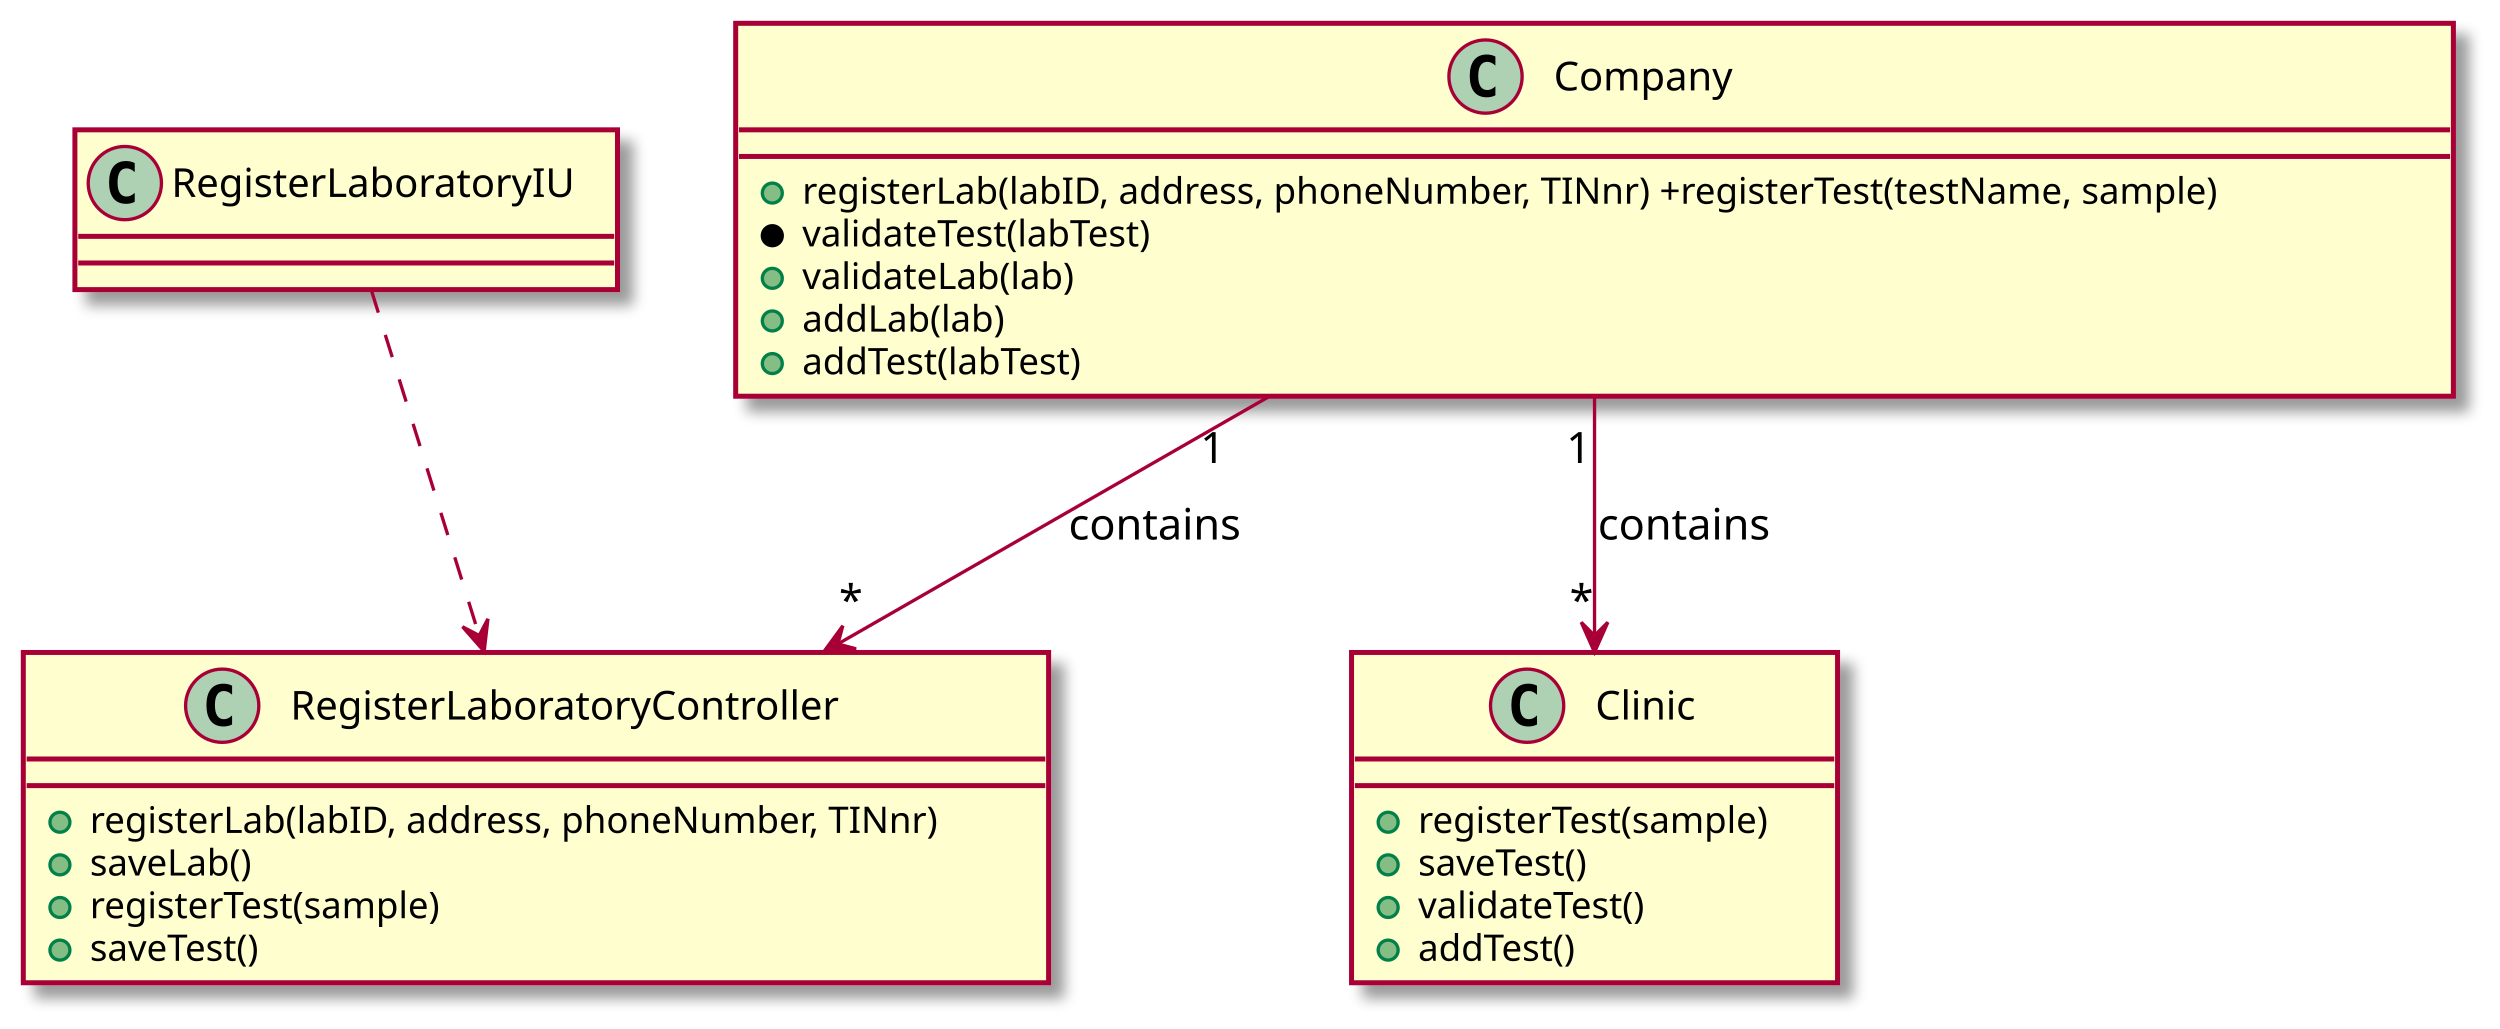
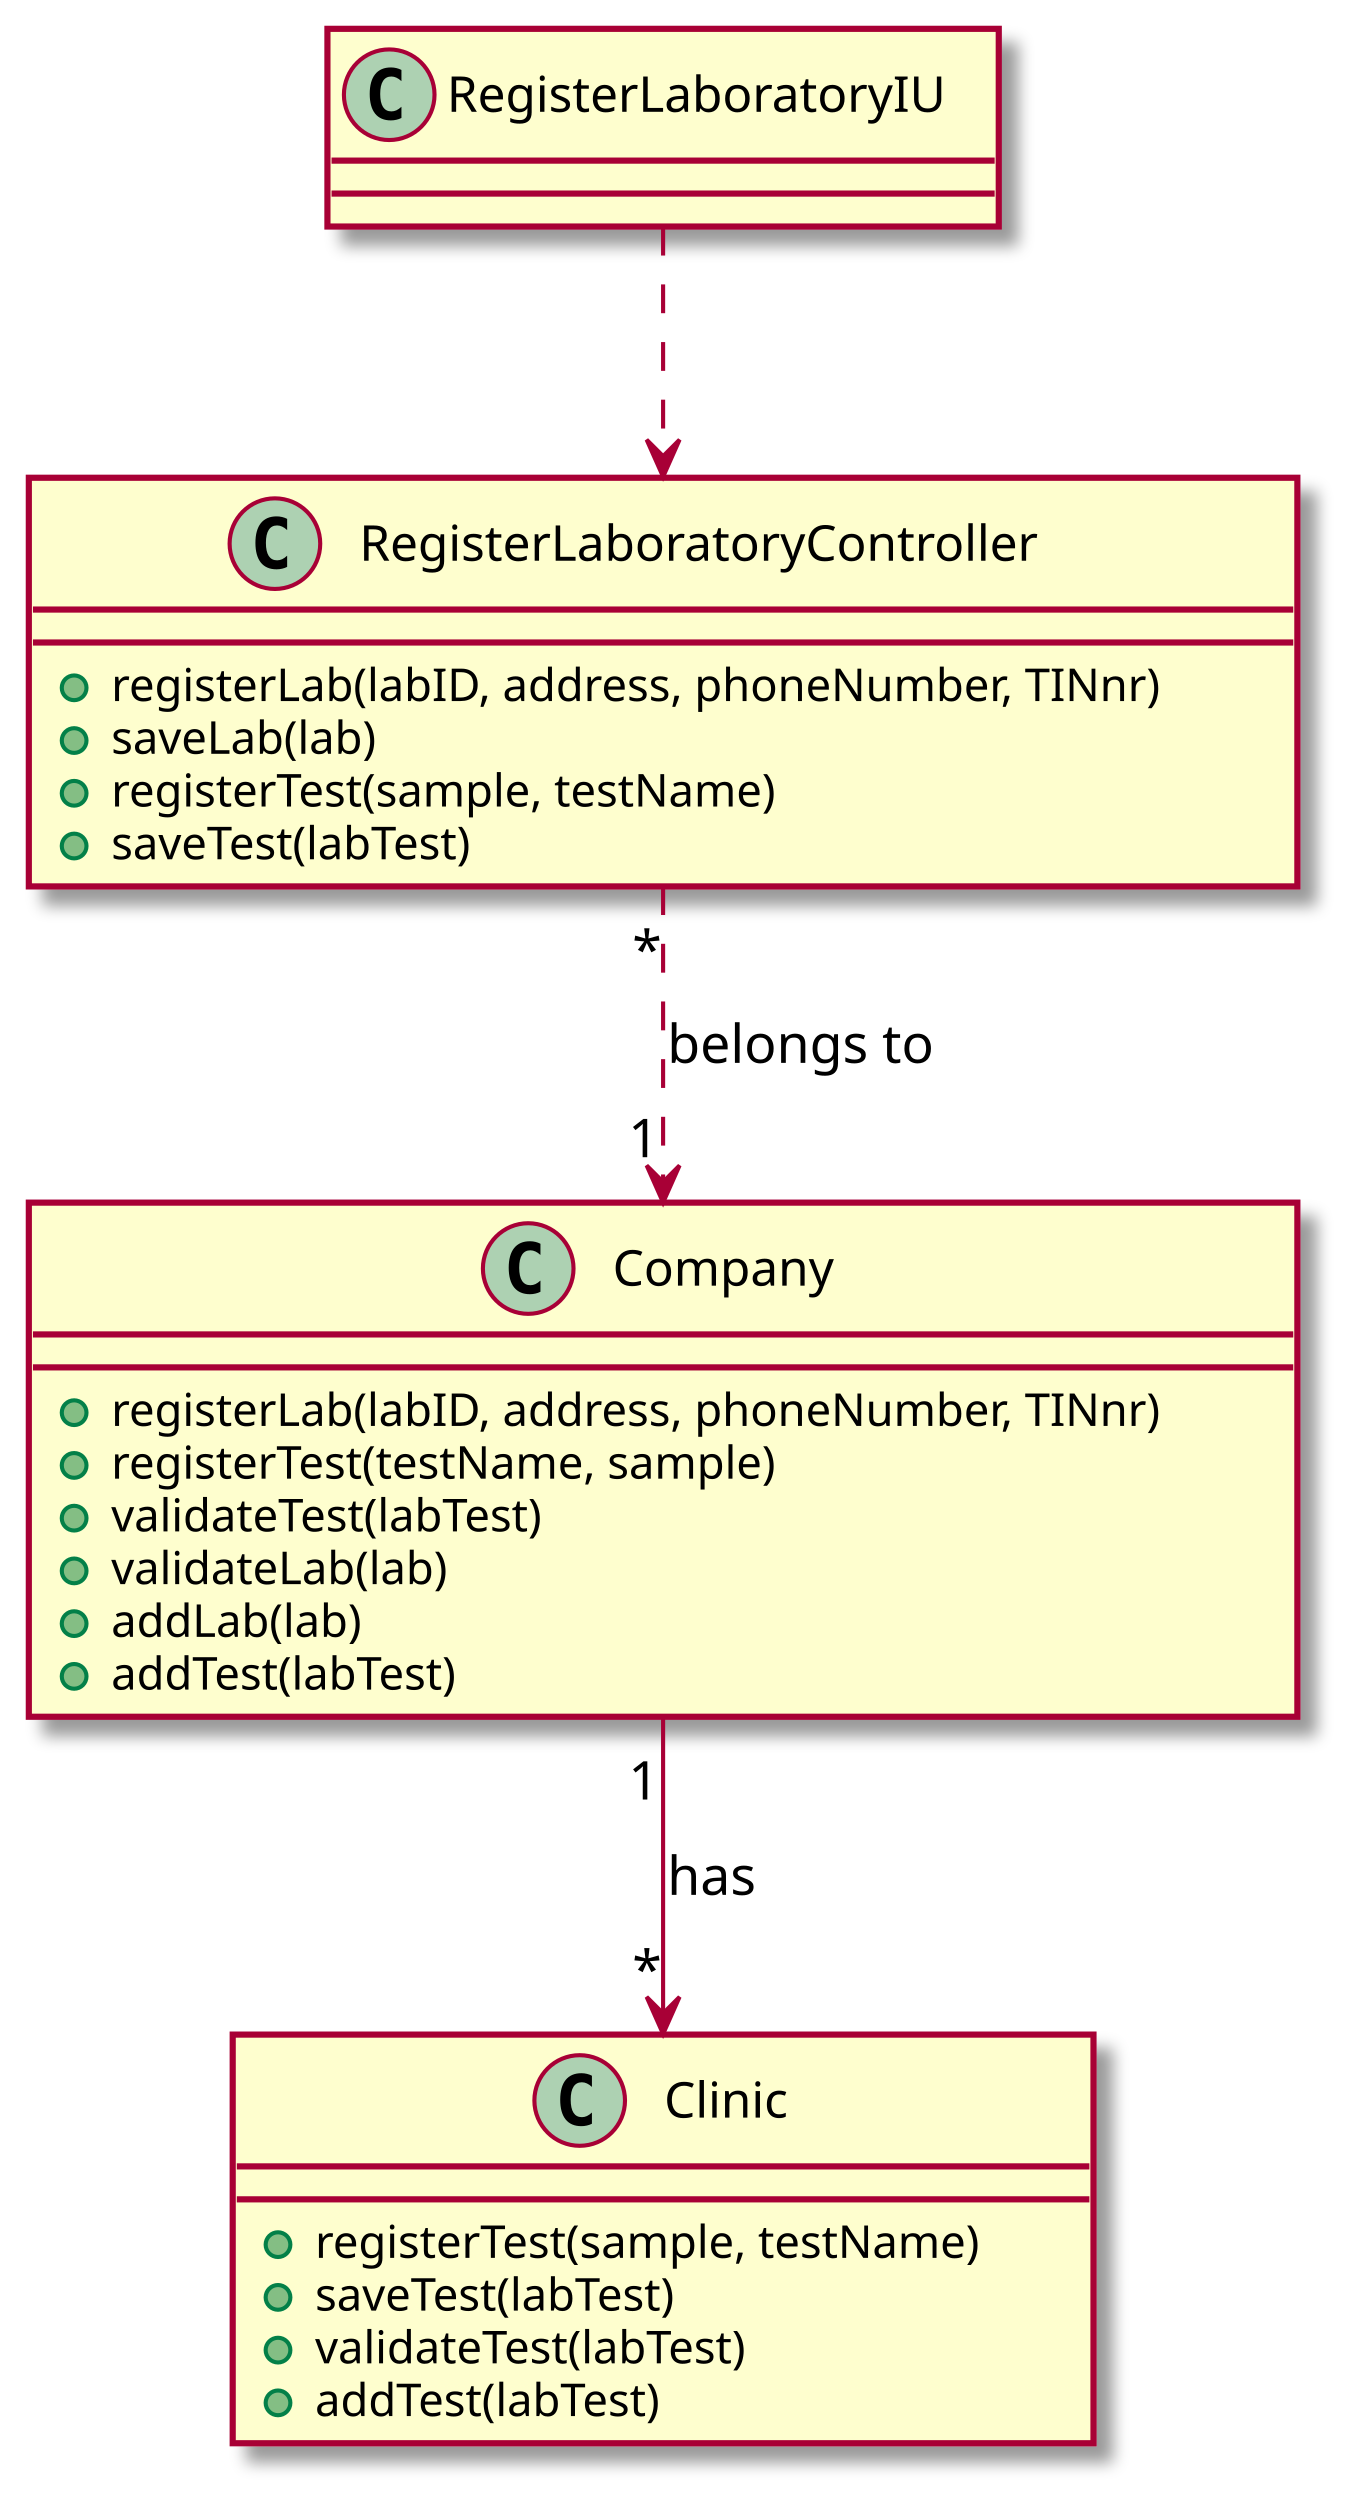
- <svg xmlns="http://www.w3.org/2000/svg" contentScriptType="application/ecmascript" contentStyleType="text/css" height="309px" preserveAspectRatio="none" style="width:751px;height:309px;" version="1.1" viewBox="0 0 751 309" width="751px" zoomAndPan="magnify">
+ <svg xmlns="http://www.w3.org/2000/svg" contentScriptType="application/ecmascript" contentStyleType="text/css" height="607px" preserveAspectRatio="none" style="width:329px;height:607px;" version="1.1" viewBox="0 0 329 607" width="329px" zoomAndPan="magnify">
  <defs>
-     <filter height="300%" id="fy1zwq7a6lm8u" width="300%" x="-1" y="-1">
+     <filter height="300%" id="f1i3ig8syns6ls" width="300%" x="-1" y="-1">
      <feGaussianBlur result="blurOut" stdDeviation="2.0" />
      <feColorMatrix in="blurOut" result="blurOut2" type="matrix" values="0 0 0 0 0 0 0 0 0 0 0 0 0 0 0 0 0 0 .4 0" />
      <feOffset dx="4.0" dy="4.0" in="blurOut2" result="blurOut3" />
      <feBlend in="SourceGraphic" in2="blurOut3" mode="normal" />
    </filter>
  </defs>
  <g>
-     <rect codeLine="3" fill="#FEFECE" filter="url(#fy1zwq7a6lm8u)" height="48" id="RegisterLaboratoryIU" style="stroke:#A80036;stroke-width:1.5;" width="163" x="22.5" y="39" />
-     <ellipse cx="37.5" cy="55" fill="#ADD1B2" rx="11" ry="11" style="stroke:#A80036;stroke-width:1.0;" />
-     <path d="M40.469,60.641 Q39.891,60.938 39.25,61.078 Q38.609,61.234 37.906,61.234 Q35.406,61.234 34.078,59.594 Q32.766,57.938 32.766,54.812 Q32.766,51.688 34.078,50.031 Q35.406,48.375 37.906,48.375 Q38.609,48.375 39.25,48.531 Q39.906,48.688 40.469,48.984 L40.469,51.703 Q39.844,51.125 39.25,50.859 Q38.656,50.578 38.031,50.578 Q36.688,50.578 36,51.656 Q35.312,52.719 35.312,54.812 Q35.312,56.906 36,57.984 Q36.688,59.047 38.031,59.047 Q38.656,59.047 39.25,58.781 Q39.844,58.5 40.469,57.922 L40.469,60.641 Z " fill="#000000" />
-     <text fill="#000000" font-family="sans-serif" font-size="12" lengthAdjust="spacingAndGlyphs" textLength="131" x="51.5" y="59.154">RegisterLaboratoryIU</text>
-     <line style="stroke:#A80036;stroke-width:1.5;" x1="23.5" x2="184.5" y1="71" y2="71" />
-     <line style="stroke:#A80036;stroke-width:1.5;" x1="23.5" x2="184.5" y1="79" y2="79" />
-     <rect codeLine="5" fill="#FEFECE" filter="url(#fy1zwq7a6lm8u)" height="99.219" id="RegisterLaboratoryController" style="stroke:#A80036;stroke-width:1.5;" width="308" x="7" y="196" />
-     <ellipse cx="66.75" cy="212" fill="#ADD1B2" rx="11" ry="11" style="stroke:#A80036;stroke-width:1.0;" />
-     <path d="M69.719,217.641 Q69.141,217.938 68.5,218.078 Q67.859,218.234 67.156,218.234 Q64.656,218.234 63.328,216.594 Q62.016,214.938 62.016,211.812 Q62.016,208.688 63.328,207.031 Q64.656,205.375 67.156,205.375 Q67.859,205.375 68.5,205.531 Q69.156,205.688 69.719,205.984 L69.719,208.703 Q69.094,208.125 68.5,207.859 Q67.906,207.578 67.281,207.578 Q65.938,207.578 65.25,208.656 Q64.562,209.719 64.562,211.812 Q64.562,213.906 65.25,214.984 Q65.938,216.047 67.281,216.047 Q67.906,216.047 68.5,215.781 Q69.094,215.5 69.719,214.922 L69.719,217.641 Z " fill="#000000" />
-     <text fill="#000000" font-family="sans-serif" font-size="12" lengthAdjust="spacingAndGlyphs" textLength="180" x="87.25" y="216.154">RegisterLaboratoryController</text>
-     <line style="stroke:#A80036;stroke-width:1.5;" x1="8" x2="314" y1="228" y2="228" />
-     <line style="stroke:#A80036;stroke-width:1.5;" x1="8" x2="314" y1="236" y2="236" />
-     <ellipse cx="18" cy="247" fill="#84BE84" rx="3" ry="3" style="stroke:#038048;stroke-width:1.0;" />
-     <text fill="#000000" font-family="sans-serif" font-size="11" lengthAdjust="spacingAndGlyphs" textLength="282" x="27" y="250.21">registerLab(labID, address, phoneNumber, TINnr)</text>
-     <ellipse cx="18" cy="259.805" fill="#84BE84" rx="3" ry="3" style="stroke:#038048;stroke-width:1.0;" />
-     <text fill="#000000" font-family="sans-serif" font-size="11" lengthAdjust="spacingAndGlyphs" textLength="55" x="27" y="263.015">saveLab()</text>
-     <ellipse cx="18" cy="272.609" fill="#84BE84" rx="3" ry="3" style="stroke:#038048;stroke-width:1.0;" />
-     <text fill="#000000" font-family="sans-serif" font-size="11" lengthAdjust="spacingAndGlyphs" textLength="120" x="27" y="275.82">registerTest(sample)</text>
-     <ellipse cx="18" cy="285.414" fill="#84BE84" rx="3" ry="3" style="stroke:#038048;stroke-width:1.0;" />
-     <text fill="#000000" font-family="sans-serif" font-size="11" lengthAdjust="spacingAndGlyphs" textLength="60" x="27" y="288.625">saveTest()</text>
-     <rect codeLine="12" fill="#FEFECE" filter="url(#fy1zwq7a6lm8u)" height="99.219" id="Clinic" style="stroke:#A80036;stroke-width:1.5;" width="146" x="406" y="196" />
-     <ellipse cx="458.75" cy="212" fill="#ADD1B2" rx="11" ry="11" style="stroke:#A80036;stroke-width:1.0;" />
-     <path d="M461.719,217.641 Q461.141,217.938 460.5,218.078 Q459.859,218.234 459.156,218.234 Q456.656,218.234 455.328,216.594 Q454.016,214.938 454.016,211.812 Q454.016,208.688 455.328,207.031 Q456.656,205.375 459.156,205.375 Q459.859,205.375 460.5,205.531 Q461.156,205.688 461.719,205.984 L461.719,208.703 Q461.094,208.125 460.5,207.859 Q459.906,207.578 459.281,207.578 Q457.938,207.578 457.25,208.656 Q456.562,209.719 456.562,211.812 Q456.562,213.906 457.25,214.984 Q457.938,216.047 459.281,216.047 Q459.906,216.047 460.5,215.781 Q461.094,215.5 461.719,214.922 L461.719,217.641 Z " fill="#000000" />
-     <text fill="#000000" font-family="sans-serif" font-size="12" lengthAdjust="spacingAndGlyphs" textLength="32" x="479.25" y="216.154">Clinic</text>
-     <line style="stroke:#A80036;stroke-width:1.5;" x1="407" x2="551" y1="228" y2="228" />
-     <line style="stroke:#A80036;stroke-width:1.5;" x1="407" x2="551" y1="236" y2="236" />
-     <ellipse cx="417" cy="247" fill="#84BE84" rx="3" ry="3" style="stroke:#038048;stroke-width:1.0;" />
-     <text fill="#000000" font-family="sans-serif" font-size="11" lengthAdjust="spacingAndGlyphs" textLength="120" x="426" y="250.21">registerTest(sample)</text>
-     <ellipse cx="417" cy="259.805" fill="#84BE84" rx="3" ry="3" style="stroke:#038048;stroke-width:1.0;" />
-     <text fill="#000000" font-family="sans-serif" font-size="11" lengthAdjust="spacingAndGlyphs" textLength="60" x="426" y="263.015">saveTest()</text>
-     <ellipse cx="417" cy="272.609" fill="#84BE84" rx="3" ry="3" style="stroke:#038048;stroke-width:1.0;" />
-     <text fill="#000000" font-family="sans-serif" font-size="11" lengthAdjust="spacingAndGlyphs" textLength="77" x="426" y="275.82">validateTest()</text>
-     <ellipse cx="417" cy="285.414" fill="#84BE84" rx="3" ry="3" style="stroke:#038048;stroke-width:1.0;" />
-     <text fill="#000000" font-family="sans-serif" font-size="11" lengthAdjust="spacingAndGlyphs" textLength="54" x="426" y="288.625">addTest()</text>
-     <rect codeLine="19" fill="#FEFECE" filter="url(#fy1zwq7a6lm8u)" height="112.023" id="Company" style="stroke:#A80036;stroke-width:1.5;" width="516" x="221" y="7" />
-     <ellipse cx="446.25" cy="23" fill="#ADD1B2" rx="11" ry="11" style="stroke:#A80036;stroke-width:1.0;" />
-     <path d="M449.219,28.641 Q448.641,28.938 448,29.078 Q447.359,29.234 446.656,29.234 Q444.156,29.234 442.828,27.594 Q441.516,25.938 441.516,22.812 Q441.516,19.688 442.828,18.031 Q444.156,16.375 446.656,16.375 Q447.359,16.375 448,16.531 Q448.656,16.688 449.219,16.984 L449.219,19.703 Q448.594,19.125 448,18.859 Q447.406,18.578 446.781,18.578 Q445.438,18.578 444.75,19.656 Q444.062,20.719 444.062,22.812 Q444.062,24.906 444.75,25.984 Q445.438,27.047 446.781,27.047 Q447.406,27.047 448,26.781 Q448.594,26.5 449.219,25.922 L449.219,28.641 Z " fill="#000000" />
-     <text fill="#000000" font-family="sans-serif" font-size="12" lengthAdjust="spacingAndGlyphs" textLength="57" x="466.75" y="27.154">Company</text>
-     <line style="stroke:#A80036;stroke-width:1.5;" x1="222" x2="736" y1="39" y2="39" />
-     <line style="stroke:#A80036;stroke-width:1.5;" x1="222" x2="736" y1="47" y2="47" />
-     <ellipse cx="232" cy="58" fill="#84BE84" rx="3" ry="3" style="stroke:#038048;stroke-width:1.0;" />
-     <text fill="#000000" font-family="sans-serif" font-size="11" lengthAdjust="spacingAndGlyphs" textLength="490" x="241" y="61.21">registerLab(labID, address, phoneNumber, TINnr)    +registerTest(testName, sample)</text>
-     <ellipse cx="232" cy="70.805" fill="#000000" rx="3" ry="3" style="stroke:#000000;stroke-width:1.0;" />
-     <text fill="#000000" font-family="sans-serif" font-size="11" lengthAdjust="spacingAndGlyphs" textLength="119" x="241" y="74.015">validateTest(labTest)</text>
-     <ellipse cx="232" cy="83.609" fill="#84BE84" rx="3" ry="3" style="stroke:#038048;stroke-width:1.0;" />
-     <text fill="#000000" font-family="sans-serif" font-size="11" lengthAdjust="spacingAndGlyphs" textLength="89" x="241" y="86.82">validateLab(lab)</text>
-     <ellipse cx="232" cy="96.414" fill="#84BE84" rx="3" ry="3" style="stroke:#038048;stroke-width:1.0;" />
-     <text fill="#000000" font-family="sans-serif" font-size="11" lengthAdjust="spacingAndGlyphs" textLength="66" x="241" y="99.624">addLab(lab)</text>
-     <ellipse cx="232" cy="109.219" fill="#84BE84" rx="3" ry="3" style="stroke:#038048;stroke-width:1.0;" />
-     <text fill="#000000" font-family="sans-serif" font-size="11" lengthAdjust="spacingAndGlyphs" textLength="96" x="241" y="112.429">addTest(labTest)</text>
-     <path codeLine="29" d="M111.569,87.235 C119.766,113.481 133.113,156.211 143.872,190.661 " fill="none" id="RegisterLaboratoryIU-to-RegisterLaboratoryController" style="stroke:#A80036;stroke-width:1.0;stroke-dasharray:7.0,7.0;" />
-     <polygon fill="#A80036" points="145.44,195.68,146.575,185.897,143.949,190.907,138.938,188.282,145.44,195.68" style="stroke:#A80036;stroke-width:1.0;" />
-     <path codeLine="30" d="M479,119.245 C479,142.029 479,168.245 479,190.863 " fill="none" id="Company-to-Clinic" style="stroke:#A80036;stroke-width:1.0;" />
-     <polygon fill="#A80036" points="479,195.93,483,186.93,479,190.93,475,186.93,479,195.93" style="stroke:#A80036;stroke-width:1.0;" />
-     <text fill="#000000" font-family="sans-serif" font-size="13" lengthAdjust="spacingAndGlyphs" textLength="54" x="480" y="162.067">contains</text>
-     <text fill="#000000" font-family="sans-serif" font-size="13" lengthAdjust="spacingAndGlyphs" textLength="8" x="470.512" y="139.088">1</text>
-     <text fill="#000000" font-family="sans-serif" font-size="13" lengthAdjust="spacingAndGlyphs" textLength="7" x="471.508" y="184.966">*</text>
-     <path codeLine="31" d="M380.995,119.245 C339.793,142.891 292.15,170.233 251.759,193.413 " fill="none" id="Company-to-RegisterLaboratoryController" style="stroke:#A80036;stroke-width:1.0;" />
-     <polygon fill="#A80036" points="247.373,195.93,257.17,194.92,251.71,193.442,253.188,187.981,247.373,195.93" style="stroke:#A80036;stroke-width:1.0;" />
-     <text fill="#000000" font-family="sans-serif" font-size="13" lengthAdjust="spacingAndGlyphs" textLength="54" x="321" y="162.067">contains</text>
-     <text fill="#000000" font-family="sans-serif" font-size="13" lengthAdjust="spacingAndGlyphs" textLength="8" x="360.563" y="139.088">1</text>
-     <text fill="#000000" font-family="sans-serif" font-size="13" lengthAdjust="spacingAndGlyphs" textLength="7" x="252.027" y="184.966">*</text>
+     <rect codeLine="3" fill="#FEFECE" filter="url(#f1i3ig8syns6ls)" height="48" id="RegisterLaboratoryIU" style="stroke:#A80036;stroke-width:1.5;" width="163" x="79.5" y="7" />
+     <ellipse cx="94.5" cy="23" fill="#ADD1B2" rx="11" ry="11" style="stroke:#A80036;stroke-width:1.0;" />
+     <path d="M97.469,28.641 Q96.891,28.938 96.25,29.078 Q95.609,29.234 94.906,29.234 Q92.406,29.234 91.078,27.594 Q89.766,25.938 89.766,22.812 Q89.766,19.688 91.078,18.031 Q92.406,16.375 94.906,16.375 Q95.609,16.375 96.25,16.531 Q96.906,16.688 97.469,16.984 L97.469,19.703 Q96.844,19.125 96.25,18.859 Q95.656,18.578 95.031,18.578 Q93.688,18.578 93,19.656 Q92.312,20.719 92.312,22.812 Q92.312,24.906 93,25.984 Q93.688,27.047 95.031,27.047 Q95.656,27.047 96.25,26.781 Q96.844,26.5 97.469,25.922 L97.469,28.641 Z " fill="#000000" />
+     <text fill="#000000" font-family="sans-serif" font-size="12" lengthAdjust="spacingAndGlyphs" textLength="131" x="108.5" y="27.154">RegisterLaboratoryIU</text>
+     <line style="stroke:#A80036;stroke-width:1.5;" x1="80.5" x2="241.5" y1="39" y2="39" />
+     <line style="stroke:#A80036;stroke-width:1.5;" x1="80.5" x2="241.5" y1="47" y2="47" />
+     <rect codeLine="5" fill="#FEFECE" filter="url(#f1i3ig8syns6ls)" height="99.219" id="RegisterLaboratoryController" style="stroke:#A80036;stroke-width:1.5;" width="308" x="7" y="116" />
+     <ellipse cx="66.75" cy="132" fill="#ADD1B2" rx="11" ry="11" style="stroke:#A80036;stroke-width:1.0;" />
+     <path d="M69.719,137.641 Q69.141,137.938 68.5,138.078 Q67.859,138.234 67.156,138.234 Q64.656,138.234 63.328,136.594 Q62.016,134.938 62.016,131.812 Q62.016,128.688 63.328,127.031 Q64.656,125.375 67.156,125.375 Q67.859,125.375 68.5,125.531 Q69.156,125.688 69.719,125.984 L69.719,128.703 Q69.094,128.125 68.5,127.859 Q67.906,127.578 67.281,127.578 Q65.938,127.578 65.25,128.656 Q64.562,129.719 64.562,131.812 Q64.562,133.906 65.25,134.984 Q65.938,136.047 67.281,136.047 Q67.906,136.047 68.5,135.781 Q69.094,135.5 69.719,134.922 L69.719,137.641 Z " fill="#000000" />
+     <text fill="#000000" font-family="sans-serif" font-size="12" lengthAdjust="spacingAndGlyphs" textLength="180" x="87.25" y="136.154">RegisterLaboratoryController</text>
+     <line style="stroke:#A80036;stroke-width:1.5;" x1="8" x2="314" y1="148" y2="148" />
+     <line style="stroke:#A80036;stroke-width:1.5;" x1="8" x2="314" y1="156" y2="156" />
+     <ellipse cx="18" cy="167" fill="#84BE84" rx="3" ry="3" style="stroke:#038048;stroke-width:1.0;" />
+     <text fill="#000000" font-family="sans-serif" font-size="11" lengthAdjust="spacingAndGlyphs" textLength="282" x="27" y="170.21">registerLab(labID, address, phoneNumber, TINnr)</text>
+     <ellipse cx="18" cy="179.805" fill="#84BE84" rx="3" ry="3" style="stroke:#038048;stroke-width:1.0;" />
+     <text fill="#000000" font-family="sans-serif" font-size="11" lengthAdjust="spacingAndGlyphs" textLength="72" x="27" y="183.015">saveLab(lab)</text>
+     <ellipse cx="18" cy="192.609" fill="#84BE84" rx="3" ry="3" style="stroke:#038048;stroke-width:1.0;" />
+     <text fill="#000000" font-family="sans-serif" font-size="11" lengthAdjust="spacingAndGlyphs" textLength="183" x="27" y="195.82">registerTest(sample, testName)</text>
+     <ellipse cx="18" cy="205.414" fill="#84BE84" rx="3" ry="3" style="stroke:#038048;stroke-width:1.0;" />
+     <text fill="#000000" font-family="sans-serif" font-size="11" lengthAdjust="spacingAndGlyphs" textLength="102" x="27" y="208.625">saveTest(labTest)</text>
+     <rect codeLine="12" fill="#FEFECE" filter="url(#f1i3ig8syns6ls)" height="99.219" id="Clinic" style="stroke:#A80036;stroke-width:1.5;" width="209" x="56.5" y="494" />
+     <ellipse cx="140.75" cy="510" fill="#ADD1B2" rx="11" ry="11" style="stroke:#A80036;stroke-width:1.0;" />
+     <path d="M143.719,515.641 Q143.141,515.938 142.5,516.078 Q141.859,516.234 141.156,516.234 Q138.656,516.234 137.328,514.594 Q136.016,512.938 136.016,509.812 Q136.016,506.688 137.328,505.031 Q138.656,503.375 141.156,503.375 Q141.859,503.375 142.5,503.531 Q143.156,503.688 143.719,503.984 L143.719,506.703 Q143.094,506.125 142.5,505.859 Q141.906,505.578 141.281,505.578 Q139.938,505.578 139.25,506.656 Q138.562,507.719 138.562,509.812 Q138.562,511.906 139.25,512.984 Q139.938,514.047 141.281,514.047 Q141.906,514.047 142.5,513.781 Q143.094,513.5 143.719,512.922 L143.719,515.641 Z " fill="#000000" />
+     <text fill="#000000" font-family="sans-serif" font-size="12" lengthAdjust="spacingAndGlyphs" textLength="32" x="161.25" y="514.154">Clinic</text>
+     <line style="stroke:#A80036;stroke-width:1.5;" x1="57.5" x2="264.5" y1="526" y2="526" />
+     <line style="stroke:#A80036;stroke-width:1.5;" x1="57.5" x2="264.5" y1="534" y2="534" />
+     <ellipse cx="67.5" cy="545" fill="#84BE84" rx="3" ry="3" style="stroke:#038048;stroke-width:1.0;" />
+     <text fill="#000000" font-family="sans-serif" font-size="11" lengthAdjust="spacingAndGlyphs" textLength="183" x="76.5" y="548.21">registerTest(sample, testName)</text>
+     <ellipse cx="67.5" cy="557.805" fill="#84BE84" rx="3" ry="3" style="stroke:#038048;stroke-width:1.0;" />
+     <text fill="#000000" font-family="sans-serif" font-size="11" lengthAdjust="spacingAndGlyphs" textLength="102" x="76.5" y="561.015">saveTest(labTest)</text>
+     <ellipse cx="67.5" cy="570.609" fill="#84BE84" rx="3" ry="3" style="stroke:#038048;stroke-width:1.0;" />
+     <text fill="#000000" font-family="sans-serif" font-size="11" lengthAdjust="spacingAndGlyphs" textLength="119" x="76.5" y="573.82">validateTest(labTest)</text>
+     <ellipse cx="67.5" cy="583.414" fill="#84BE84" rx="3" ry="3" style="stroke:#038048;stroke-width:1.0;" />
+     <text fill="#000000" font-family="sans-serif" font-size="11" lengthAdjust="spacingAndGlyphs" textLength="96" x="76.5" y="586.625">addTest(labTest)</text>
+     <rect codeLine="19" fill="#FEFECE" filter="url(#f1i3ig8syns6ls)" height="124.828" id="Company" style="stroke:#A80036;stroke-width:1.5;" width="308" x="7" y="292" />
+     <ellipse cx="128.25" cy="308" fill="#ADD1B2" rx="11" ry="11" style="stroke:#A80036;stroke-width:1.0;" />
+     <path d="M131.219,313.641 Q130.641,313.938 130,314.078 Q129.359,314.234 128.656,314.234 Q126.156,314.234 124.828,312.594 Q123.516,310.938 123.516,307.812 Q123.516,304.688 124.828,303.031 Q126.156,301.375 128.656,301.375 Q129.359,301.375 130,301.531 Q130.656,301.688 131.219,301.984 L131.219,304.703 Q130.594,304.125 130,303.859 Q129.406,303.578 128.781,303.578 Q127.438,303.578 126.75,304.656 Q126.062,305.719 126.062,307.812 Q126.062,309.906 126.75,310.984 Q127.438,312.047 128.781,312.047 Q129.406,312.047 130,311.781 Q130.594,311.5 131.219,310.922 L131.219,313.641 Z " fill="#000000" />
+     <text fill="#000000" font-family="sans-serif" font-size="12" lengthAdjust="spacingAndGlyphs" textLength="57" x="148.75" y="312.154">Company</text>
+     <line style="stroke:#A80036;stroke-width:1.5;" x1="8" x2="314" y1="324" y2="324" />
+     <line style="stroke:#A80036;stroke-width:1.5;" x1="8" x2="314" y1="332" y2="332" />
+     <ellipse cx="18" cy="343" fill="#84BE84" rx="3" ry="3" style="stroke:#038048;stroke-width:1.0;" />
+     <text fill="#000000" font-family="sans-serif" font-size="11" lengthAdjust="spacingAndGlyphs" textLength="282" x="27" y="346.21">registerLab(labID, address, phoneNumber, TINnr)</text>
+     <ellipse cx="18" cy="355.805" fill="#84BE84" rx="3" ry="3" style="stroke:#038048;stroke-width:1.0;" />
+     <text fill="#000000" font-family="sans-serif" font-size="11" lengthAdjust="spacingAndGlyphs" textLength="183" x="27" y="359.015">registerTest(testName, sample)</text>
+     <ellipse cx="18" cy="368.609" fill="#84BE84" rx="3" ry="3" style="stroke:#038048;stroke-width:1.0;" />
+     <text fill="#000000" font-family="sans-serif" font-size="11" lengthAdjust="spacingAndGlyphs" textLength="119" x="27" y="371.82">validateTest(labTest)</text>
+     <ellipse cx="18" cy="381.414" fill="#84BE84" rx="3" ry="3" style="stroke:#038048;stroke-width:1.0;" />
+     <text fill="#000000" font-family="sans-serif" font-size="11" lengthAdjust="spacingAndGlyphs" textLength="89" x="27" y="384.625">validateLab(lab)</text>
+     <ellipse cx="18" cy="394.219" fill="#84BE84" rx="3" ry="3" style="stroke:#038048;stroke-width:1.0;" />
+     <text fill="#000000" font-family="sans-serif" font-size="11" lengthAdjust="spacingAndGlyphs" textLength="66" x="27" y="397.429">addLab(lab)</text>
+     <ellipse cx="18" cy="407.023" fill="#84BE84" rx="3" ry="3" style="stroke:#038048;stroke-width:1.0;" />
+     <text fill="#000000" font-family="sans-serif" font-size="11" lengthAdjust="spacingAndGlyphs" textLength="96" x="27" y="410.234">addTest(labTest)</text>
+     <path codeLine="29" d="M161,55.046 C161,70.448 161,91.093 161,110.365 " fill="none" id="RegisterLaboratoryIU-to-RegisterLaboratoryController" style="stroke:#A80036;stroke-width:1.0;stroke-dasharray:7.0,7.0;" />
+     <polygon fill="#A80036" points="161,115.759,165,106.759,161,110.759,157,106.759,161,115.759" style="stroke:#A80036;stroke-width:1.0;" />
+     <path codeLine="30" d="M161,417.172 C161,440.348 161,466.416 161,488.827 " fill="none" id="Company-to-Clinic" style="stroke:#A80036;stroke-width:1.0;" />
+     <polygon fill="#A80036" points="161,493.846,165,484.846,161,488.846,157,484.846,161,493.846" style="stroke:#A80036;stroke-width:1.0;" />
+     <text fill="#000000" font-family="sans-serif" font-size="13" lengthAdjust="spacingAndGlyphs" textLength="23" x="162" y="460.067">has</text>
+     <text fill="#000000" font-family="sans-serif" font-size="13" lengthAdjust="spacingAndGlyphs" textLength="8" x="152.562" y="436.93">1</text>
+     <text fill="#000000" font-family="sans-serif" font-size="13" lengthAdjust="spacingAndGlyphs" textLength="7" x="153.508" y="482.87">*</text>
+     <path codeLine="31" d="M161,215.157 C161,237.111 161,263.267 161,286.956 " fill="none" id="RegisterLaboratoryController-to-Company" style="stroke:#A80036;stroke-width:1.0;stroke-dasharray:7.0,7.0;" />
+     <polygon fill="#A80036" points="161,291.972,165,282.972,161,286.972,157,282.972,161,291.972" style="stroke:#A80036;stroke-width:1.0;" />
+     <text fill="#000000" font-family="sans-serif" font-size="13" lengthAdjust="spacingAndGlyphs" textLength="67" x="162" y="258.067">belongs to</text>
+     <text fill="#000000" font-family="sans-serif" font-size="13" lengthAdjust="spacingAndGlyphs" textLength="7" x="153.508" y="235.256">*</text>
+     <text fill="#000000" font-family="sans-serif" font-size="13" lengthAdjust="spacingAndGlyphs" textLength="8" x="152.537" y="280.959">1</text>
  </g>
</svg>
